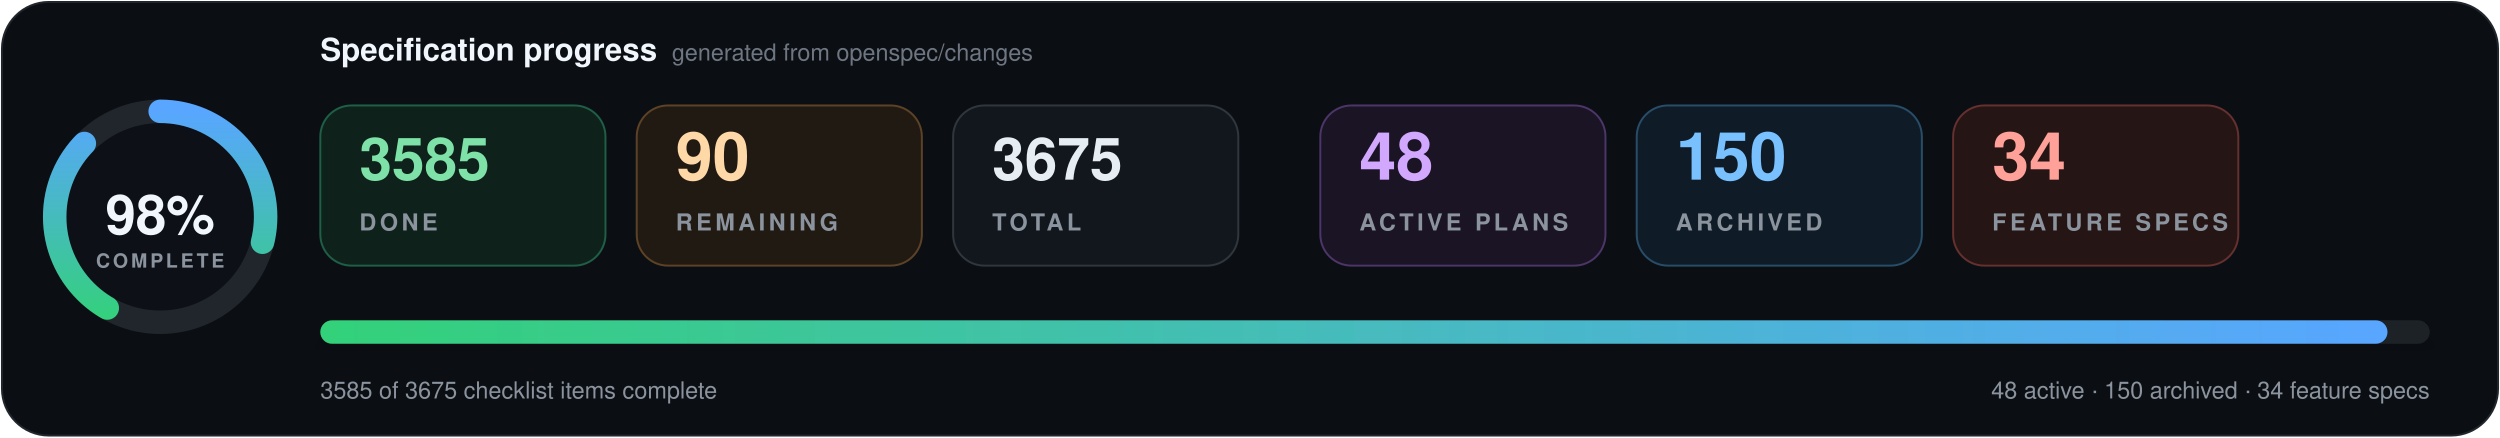
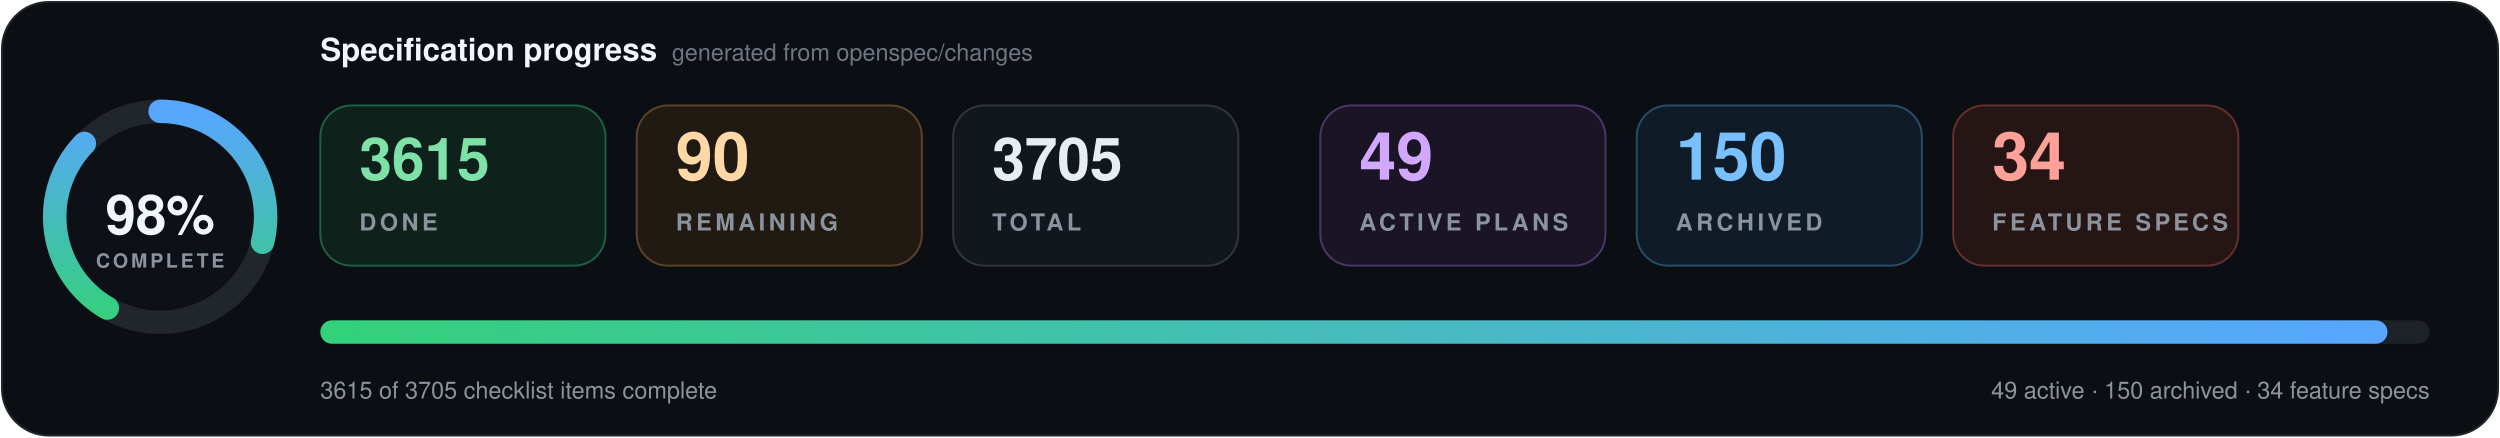
- <svg xmlns="http://www.w3.org/2000/svg" data-cache-version="1791397119" width="1280" height="224" viewBox="0 0 1280 224" role="img" aria-labelledby="title description" font-family="system-ui, -apple-system, BlinkMacSystemFont, 'Segoe UI', Helvetica, Arial, sans-serif" font-variant-numeric="tabular-nums">
+ <svg xmlns="http://www.w3.org/2000/svg" data-cache-version="1791397177" width="1280" height="224" viewBox="0 0 1280 224" role="img" aria-labelledby="title description" font-family="system-ui, -apple-system, BlinkMacSystemFont, 'Segoe UI', Helvetica, Arial, sans-serif" font-variant-numeric="tabular-nums">
  <defs>
    <linearGradient id="progress" x1="0" x2="1">
      <stop offset="0" stop-color="#33d17a" />
      <stop offset="1" stop-color="#58a6ff" />
    </linearGradient>
    <filter id="shadow" x="-10%" y="-20%" width="120%" height="150%">
      <feDropShadow dx="0" dy="7" stdDeviation="9" flood-color="#000" flood-opacity=".28" />
    </filter>
  </defs>
  <rect x="1" y="1" width="1278" height="222" rx="24" fill="#0b0f14" stroke="#21262d" />
  <g transform="translate(82 111)">
    <circle r="54" fill="#0d1117" stroke="#21262d" stroke-width="12" />
    <circle r="54" fill="none" stroke="url(#progress)" stroke-width="12" stroke-linecap="round" pathLength="100" stroke-dasharray="98 100" transform="rotate(-90)" />
    <text y="-1" text-anchor="middle" dominant-baseline="middle" fill="#f0f6fc" font-size="28" font-weight="800">98%</text>
    <text y="26" text-anchor="middle" fill="#8b949e" font-size="10" font-weight="700" letter-spacing="1.5">COMPLETE</text>
  </g>
  <text x="164" y="31" fill="#f0f6fc" font-size="16" font-weight="750">Specification progress</text>
  <text x="344" y="31" fill="#6e7681" font-size="12">generated from openspec/changes</text>
  <g transform="translate(164 54)">
    <rect width="146" height="82" rx="16" fill="#0f211b" stroke="#1f5f46" />
-     <text x="20" y="38" fill="#7ee2a8" font-size="30" font-weight="750">3585</text>
+     <text x="20" y="38" fill="#7ee2a8" font-size="30" font-weight="750">3615</text>
    <text x="20" y="64" fill="#8b949e" font-size="12" font-weight="700" letter-spacing="1.8">DONE</text>
  </g>
  <g transform="translate(326 54)">
    <rect width="146" height="82" rx="16" fill="#211a13" stroke="#5d4225" />
    <text x="20" y="38" fill="#ffd8a8" font-size="34" font-weight="750">90</text>
    <text x="20" y="64" fill="#8b949e" font-size="12" font-weight="700" letter-spacing="1.8">REMAINING</text>
  </g>
  <g transform="translate(488 54)">
    <rect width="146" height="82" rx="16" fill="#12171d" stroke="#30363d" />
-     <text x="20" y="38" fill="#e6edf3" font-size="30" font-weight="750">3675</text>
+     <text x="20" y="38" fill="#e6edf3" font-size="30" font-weight="750">3705</text>
    <text x="20" y="64" fill="#8b949e" font-size="12" font-weight="700" letter-spacing="1.8">TOTAL</text>
  </g>
  <g transform="translate(676 54)">
    <rect width="146" height="82" rx="16" fill="#1a1424" stroke="#4c3569" />
-     <text x="20" y="38" fill="#d2a8ff" font-size="34" font-weight="750">48</text>
+     <text x="20" y="38" fill="#d2a8ff" font-size="34" font-weight="750">49</text>
    <text x="20" y="64" fill="#8b949e" font-size="12" font-weight="700" letter-spacing="1.8">ACTIVE PLANS</text>
  </g>
  <g transform="translate(838 54)">
    <rect width="146" height="82" rx="16" fill="#0f1c27" stroke="#274d69" />
    <text x="20" y="38" fill="#79c0ff" font-size="34" font-weight="750">150</text>
    <text x="20" y="64" fill="#8b949e" font-size="12" font-weight="700" letter-spacing="1.8">ARCHIVED</text>
  </g>
  <g transform="translate(1000 54)">
    <rect width="146" height="82" rx="16" fill="#251514" stroke="#65302d" />
    <text x="20" y="38" fill="#ffa198" font-size="34" font-weight="750">34</text>
    <text x="20" y="64" fill="#8b949e" font-size="12" font-weight="700" letter-spacing="1.8">FEATURE SPECS</text>
  </g>
  <g filter="url(#shadow)">
    <rect x="164" y="164" width="1080" height="12" rx="6" fill="#1b2128" />
    <rect x="164" y="164" width="1058.4" height="12" rx="6" fill="url(#progress)" />
  </g>
-   <text x="164" y="204" fill="#8b949e" font-size="12">3585 of 3675 checklist items complete</text>
-   <text x="1244" y="204" text-anchor="end" fill="#8b949e" font-size="12">48 active · 150 archived · 34 feature specs</text>
+   <text x="164" y="204" fill="#8b949e" font-size="12">3615 of 3705 checklist items complete</text>
+   <text x="1244" y="204" text-anchor="end" fill="#8b949e" font-size="12">49 active · 150 archived · 34 feature specs</text>
</svg>
